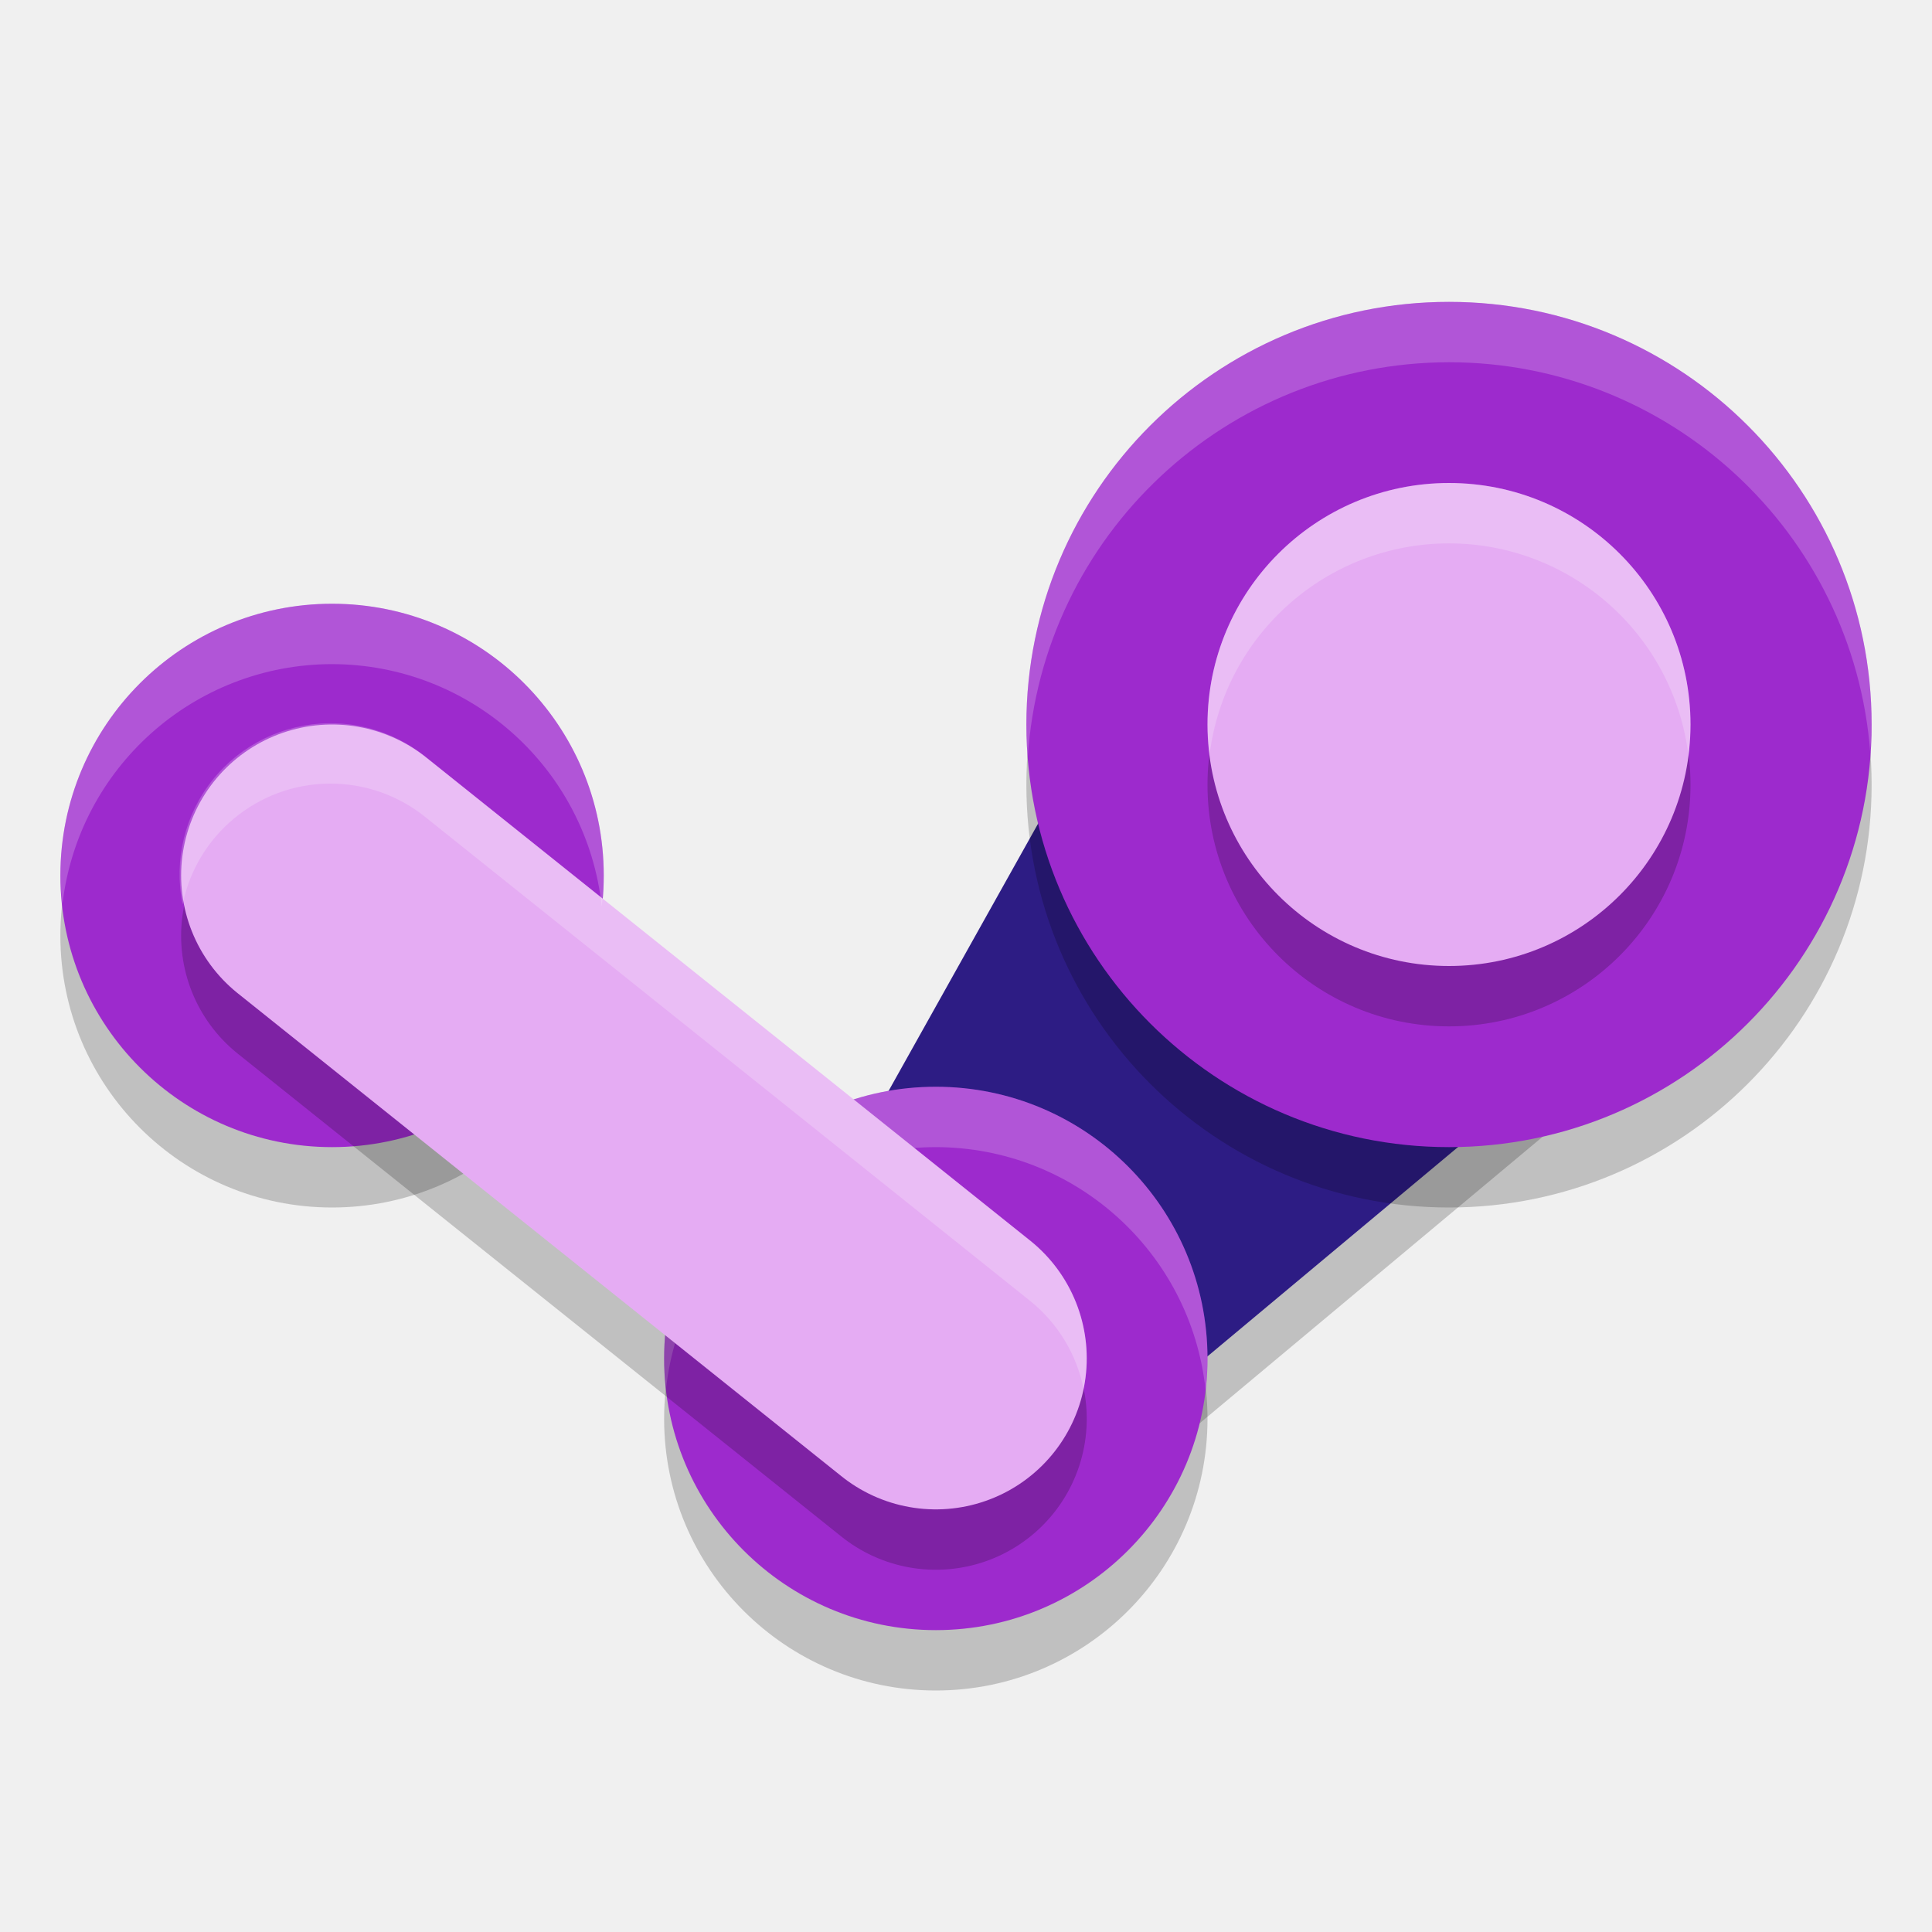
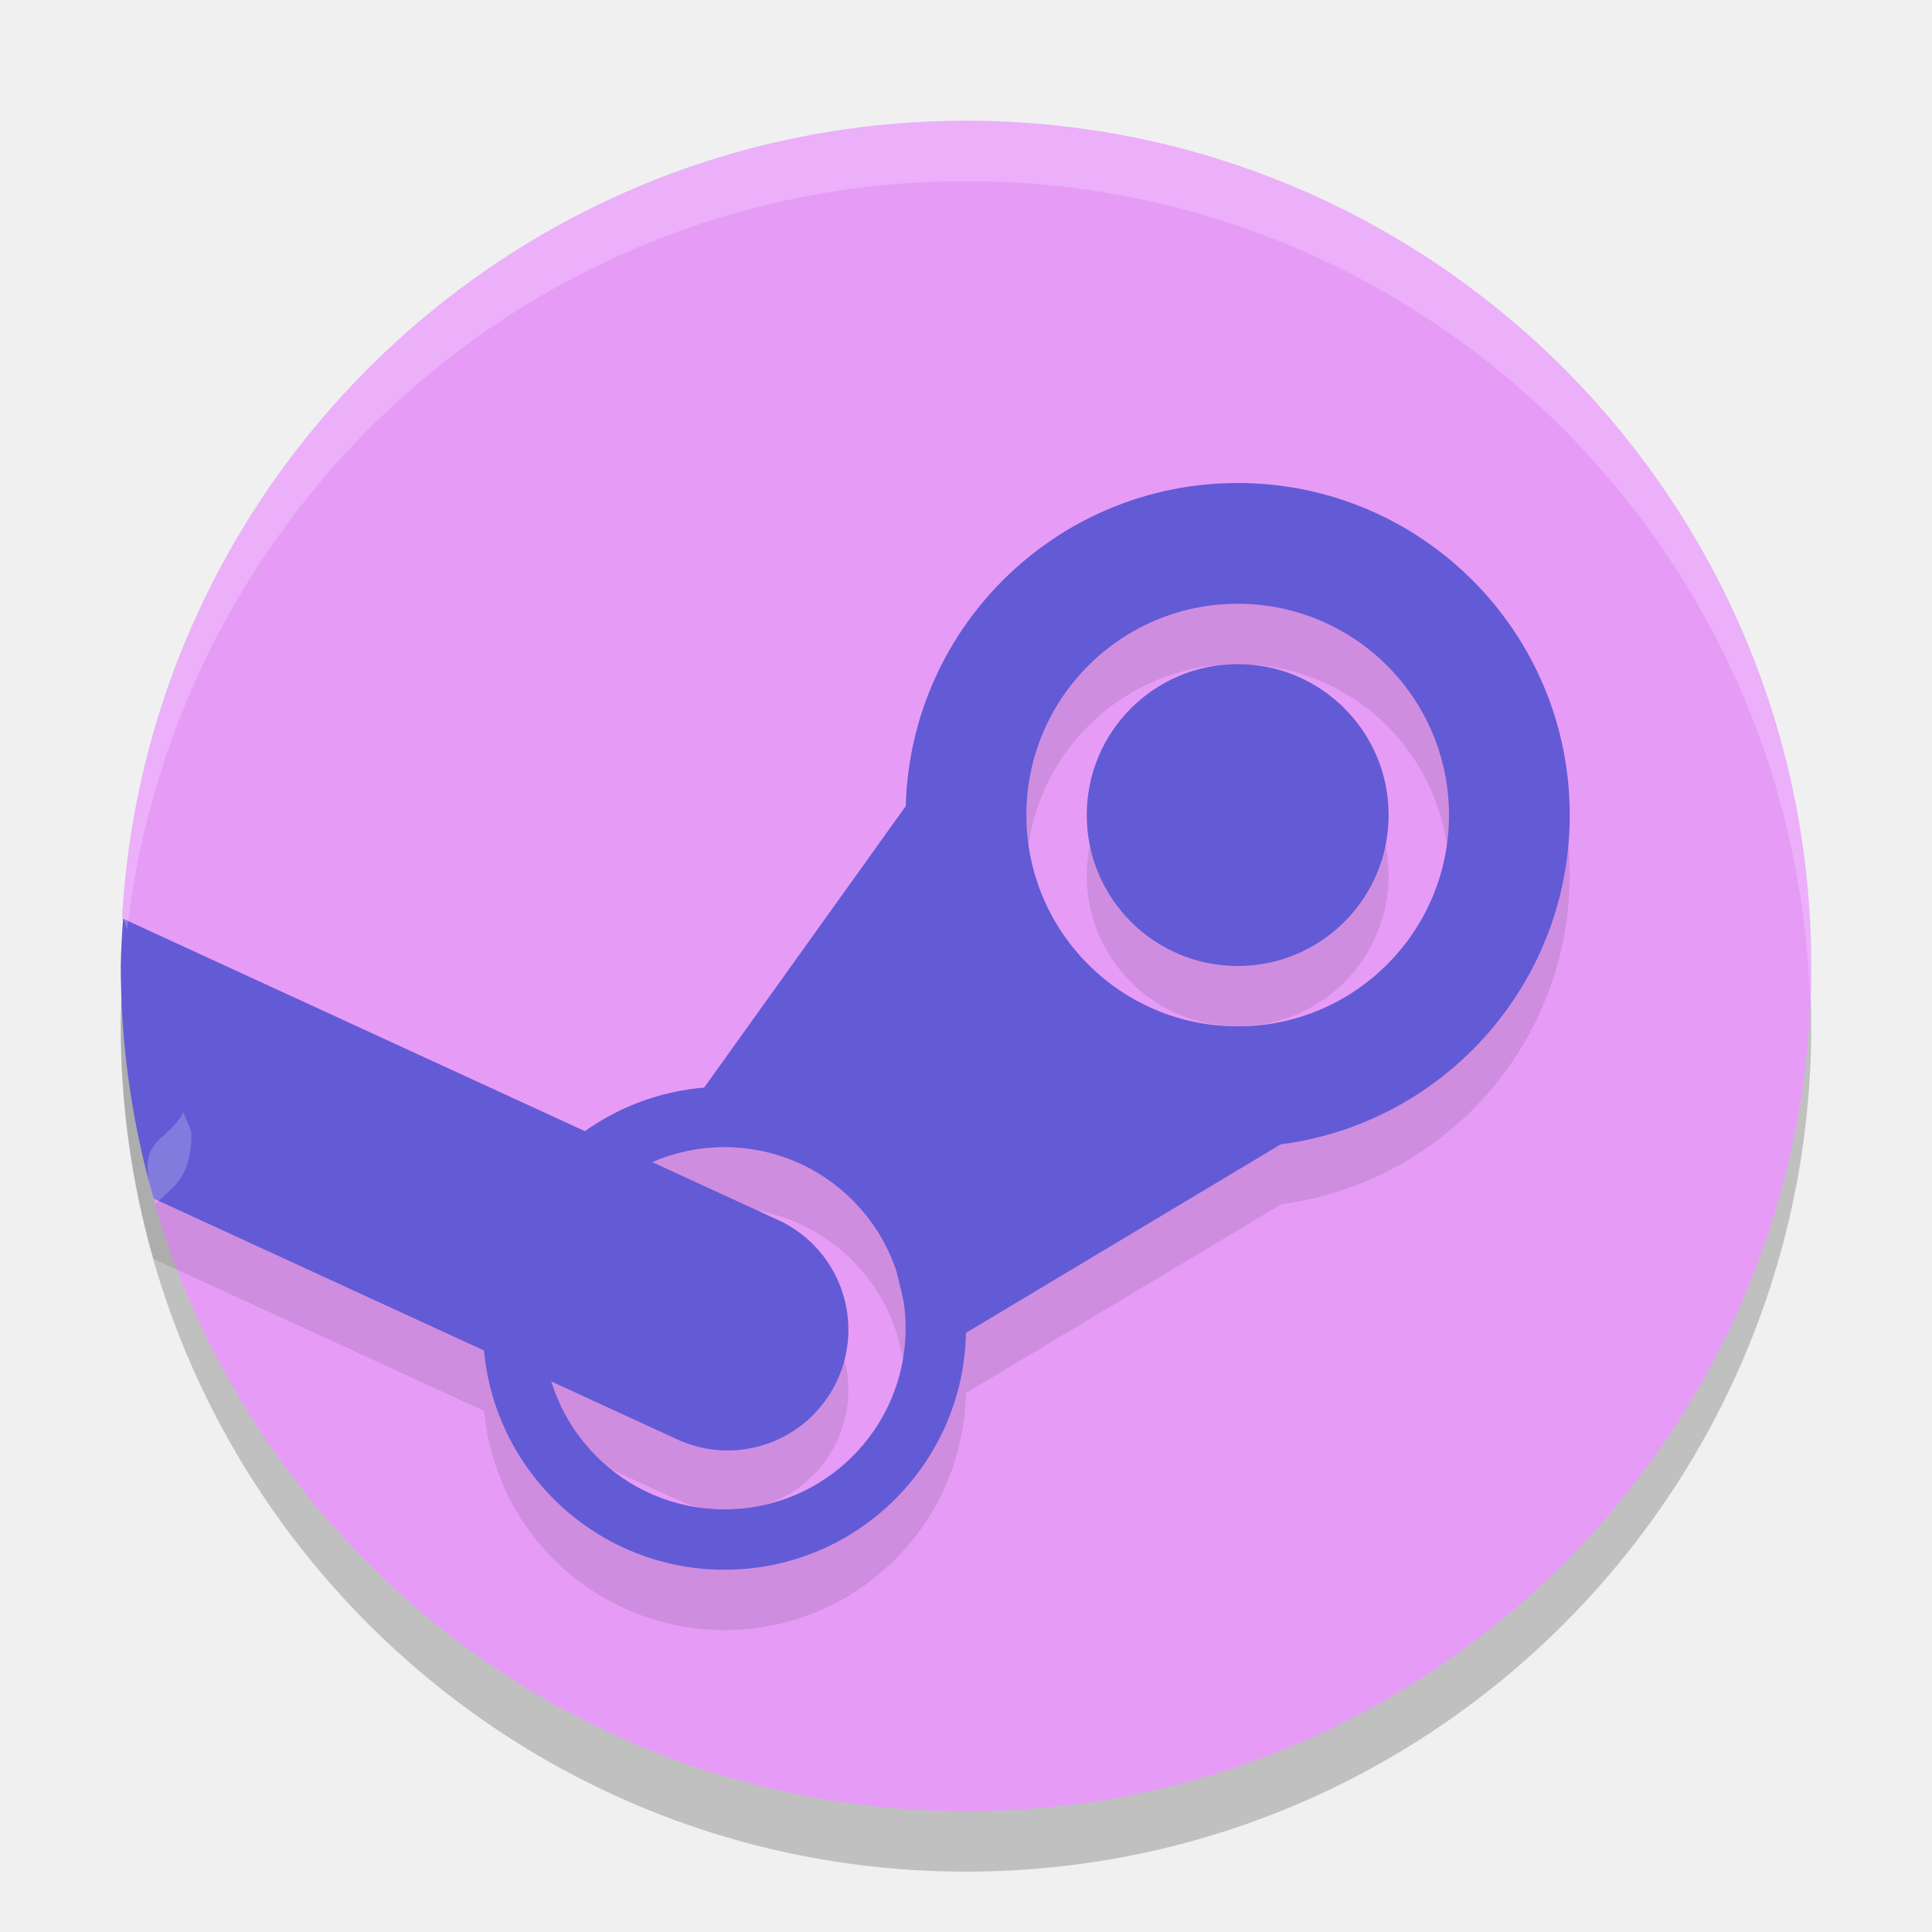
<svg xmlns="http://www.w3.org/2000/svg" width="32" height="32" version="1.1">
-   <path d="m12.815 22.471 6.839-12.228 8.731 6.217-11.39 9.516z" style="opacity:.2" />
-   <circle cx="15.5" cy="23.5" r="4.5" style="opacity:.2" />
-   <circle cx="5.5" cy="15.5" r="4.5" style="opacity:.2" />
-   <path d="m12.815 21.471 6.839-12.228 8.731 6.217-11.39 9.516z" style="fill:#2d1c84" />
-   <circle cx="24" cy="13" r="7" style="opacity:.2" />
-   <circle cx="24" cy="12" r="7" style="fill:#9d2acd" />
-   <circle cx="15.5" cy="22.5" r="4.5" style="fill:#9d2acd" />
-   <circle cx="5.5" cy="14.5" r="4.5" style="fill:#9d2acd" />
-   <path d="M 15.5,18 A 4.5,4.5 0 0 0 11,22.5 4.5,4.5 0 0 0 11.033,22.988 4.5,4.5 0 0 1 15.5,19 4.5,4.5 0 0 1 19.967,23.012 4.5,4.5 0 0 0 20,22.5 4.5,4.5 0 0 0 15.5,18 Z" style="fill:#ffffff;opacity:.2" />
-   <path d="m5.5 15.5 10 8" style="fill:none;opacity:.2;stroke-linecap:round;stroke-width:5;stroke:#000000" />
-   <path d="m5.5 14.5 10 8" style="fill:none;stroke-linecap:round;stroke-width:5;stroke:#e5acf3" />
-   <circle cx="24" cy="13" r="4" style="opacity:.2" />
-   <circle cx="24" cy="12" r="4" style="fill:#e5acf3" />
-   <path d="m 24,5 a 7,7 0 0 0 -7,7 7,7 0 0 0 0.023,0.541 A 7,7 0 0 1 24,6 7,7 0 0 1 30.977,12.459 7,7 0 0 0 31,12 7,7 0 0 0 24,5 Z" style="fill:#ffffff;opacity:.2" />
-   <path d="M 5.5,10 A 4.5,4.5 0 0 0 1,14.5 4.5,4.5 0 0 0 1.033,14.988 4.5,4.5 0 0 1 5.5,11 4.5,4.5 0 0 1 9.967,15.012 4.5,4.5 0 0 0 10,14.5 4.5,4.5 0 0 0 5.5,10 Z" style="fill:#ffffff;opacity:.2" />
-   <path d="m 24,8 a 4,4 0 0 0 -4,4 4,4 0 0 0 0.035,0.494 A 4,4 0 0 1 24,9 4,4 0 0 1 27.965,12.506 4,4 0 0 0 28,12 4,4 0 0 0 24,8 Z" style="fill:#ffffff;opacity:.2" />
-   <path d="m5.445 11.979a2.5 2.5 0 0 0-2.42 3 2.5 2.5 0 0 1 2.42-2 2.5 2.5 0 0 1 1.617 0.568l10 8a2.501 2.501 0 0 1 0.885 1.455 2.501 2.501 0 0 0-0.885-2.455l-10-8a2.5 2.5 0 0 0-1.617-0.568z" style="fill:#ffffff;opacity:.2" />
+   <circle style="opacity:0.2" cx="16" cy="17" r="14" />
+   <path style="fill:#e69cf7" d="M 30,16 C 30,23.732 23.732,30 16,30 9.571,30 4.154,25.666 2.511,19.761 2.178,18.564 3.17,19.08 3.17,17.777 3.17,17.495 2.008,15.438 2.025,15.16 2.459,7.819 8.55,2 16,2 23.732,2 30,8.268 30,16 Z" />
+   <path style="opacity:0.1" d="M 20.5,9 A 5.5,5.5 0 0 0 15.006,14.348 L 11.662,19.016 A 4,4 0 0 0 9.691,19.738 L 2.039,16.217 A 14,14 0 0 0 2,17 14,14 0 0 0 2.545,20.852 L 8.018,23.369 A 4,4 0 0 0 12,27 4,4 0 0 0 15.998,23.074 L 21.225,19.945 A 5.5,5.5 0 0 0 26,14.5 5.5,5.5 0 0 0 20.5,9 Z M 20.5,11 A 3.5,3.5 0 0 1 24,14.5 3.5,3.5 0 0 1 20.5,18 3.5,3.5 0 0 1 17,14.5 3.5,3.5 0 0 1 20.5,11 Z M 20.5,12 A 2.5,2.5 0 0 0 18,14.5 2.5,2.5 0 0 0 20.5,17 2.5,2.5 0 0 0 23,14.5 2.5,2.5 0 0 0 20.5,12 Z M 12,20 A 3,3 0 0 1 14.861,22.111 L 14.963,22.533 A 3,3 0 0 1 15,23 3,3 0 0 1 12,26 3,3 0 0 1 9.137,23.883 L 11.164,24.816 A 2,2 0 1 0 12.836,21.184 L 10.807,20.25 A 3,3 0 0 1 12,20 Z" />
+   <path style="fill:#635ad6" d="M 15.501,12.655 17.4,16.7 22.547,18.155 15.204,22.552 14.399,19.152 11.1,18.8 Z" />
+   <path style="fill:#635ad6" d="M 20.5 8 A 5.5 5.5 0 0 0 15 13.5 A 5.5 5.5 0 0 0 20.5 19 A 5.5 5.5 0 0 0 26 13.5 A 5.5 5.5 0 0 0 20.5 8 z M 20.5 10 A 3.5 3.5 0 0 1 24 13.5 A 3.5 3.5 0 0 1 20.5 17 A 3.5 3.5 0 0 1 17 13.5 A 3.5 3.5 0 0 1 20.5 10 z" />
+   <path style="fill:#635ad6" d="M 12 18 A 4 4 0 0 0 8 22 A 4 4 0 0 0 12 26 A 4 4 0 0 0 16 22 A 4 4 0 0 0 12 18 z M 12 19 A 3 3 0 0 1 15 22 A 3 3 0 0 1 12 25 A 3 3 0 0 1 9 22 A 3 3 0 0 1 12 19 z" />
+   <circle style="fill:#635ad6" cx="20.5" cy="13.5" r="2.5" />
+   <path style="fill:#635ad6" d="M 2.039 15.217 A 14 14 0 0 0 2 16 A 14 14 0 0 0 2.545 19.852 L 11.164 23.816 A 2 2 0 1 0 12.836 20.184 L 2.039 15.217 z" />
+   <path style="opacity:0.2;fill:#ffffff" d="M 16 2 C 8.55 2 2.46 7.819 2.025 15.16 C 2.023 15.194 2.079 15.316 2.107 15.395 C 2.906 8.421 8.813 3 16 3 C 23.563 3 29.709 9.002 29.975 16.5 C 29.981 16.333 30 16.169 30 16 C 30 8.268 23.732 2 16 2 z M 3.037 18.422 C 2.78 18.926 2.255 18.839 2.512 19.762 C 2.53 19.826 2.554 19.887 2.572 19.951 C 2.782 19.696 3.17 19.592 3.17 18.777 C 3.17 18.726 3.1 18.57 3.037 18.422 z" />
</svg>
